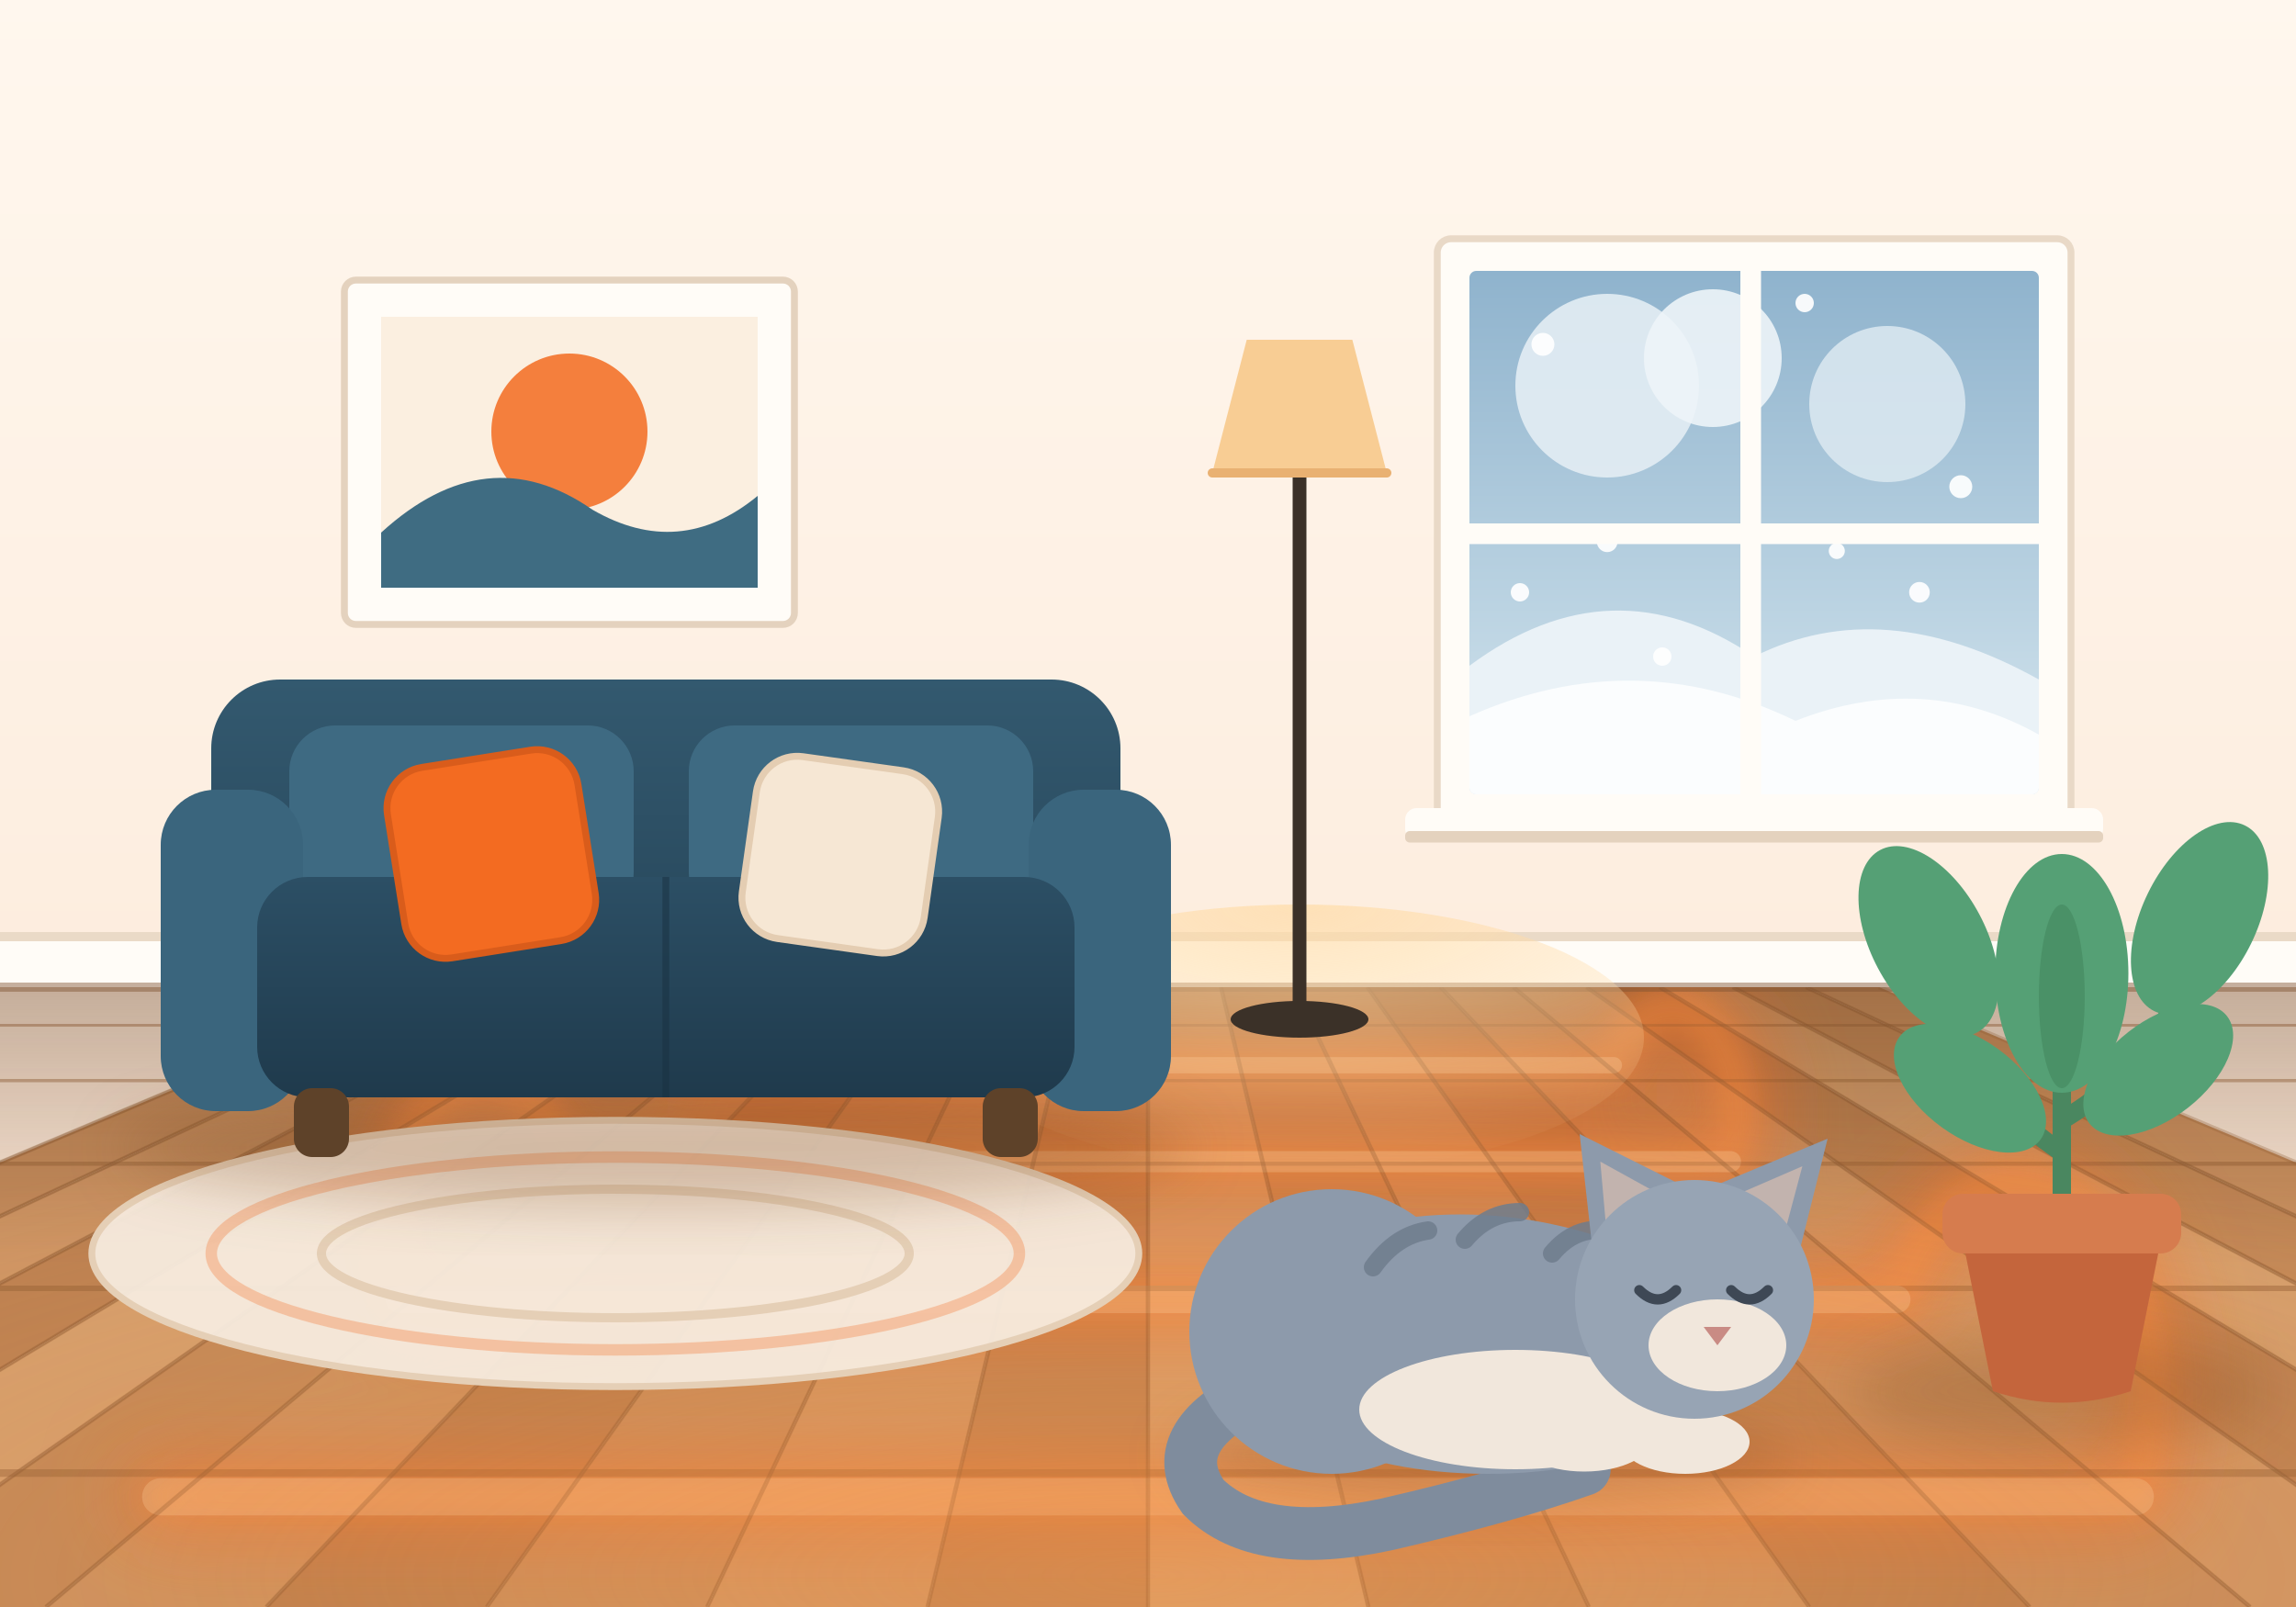
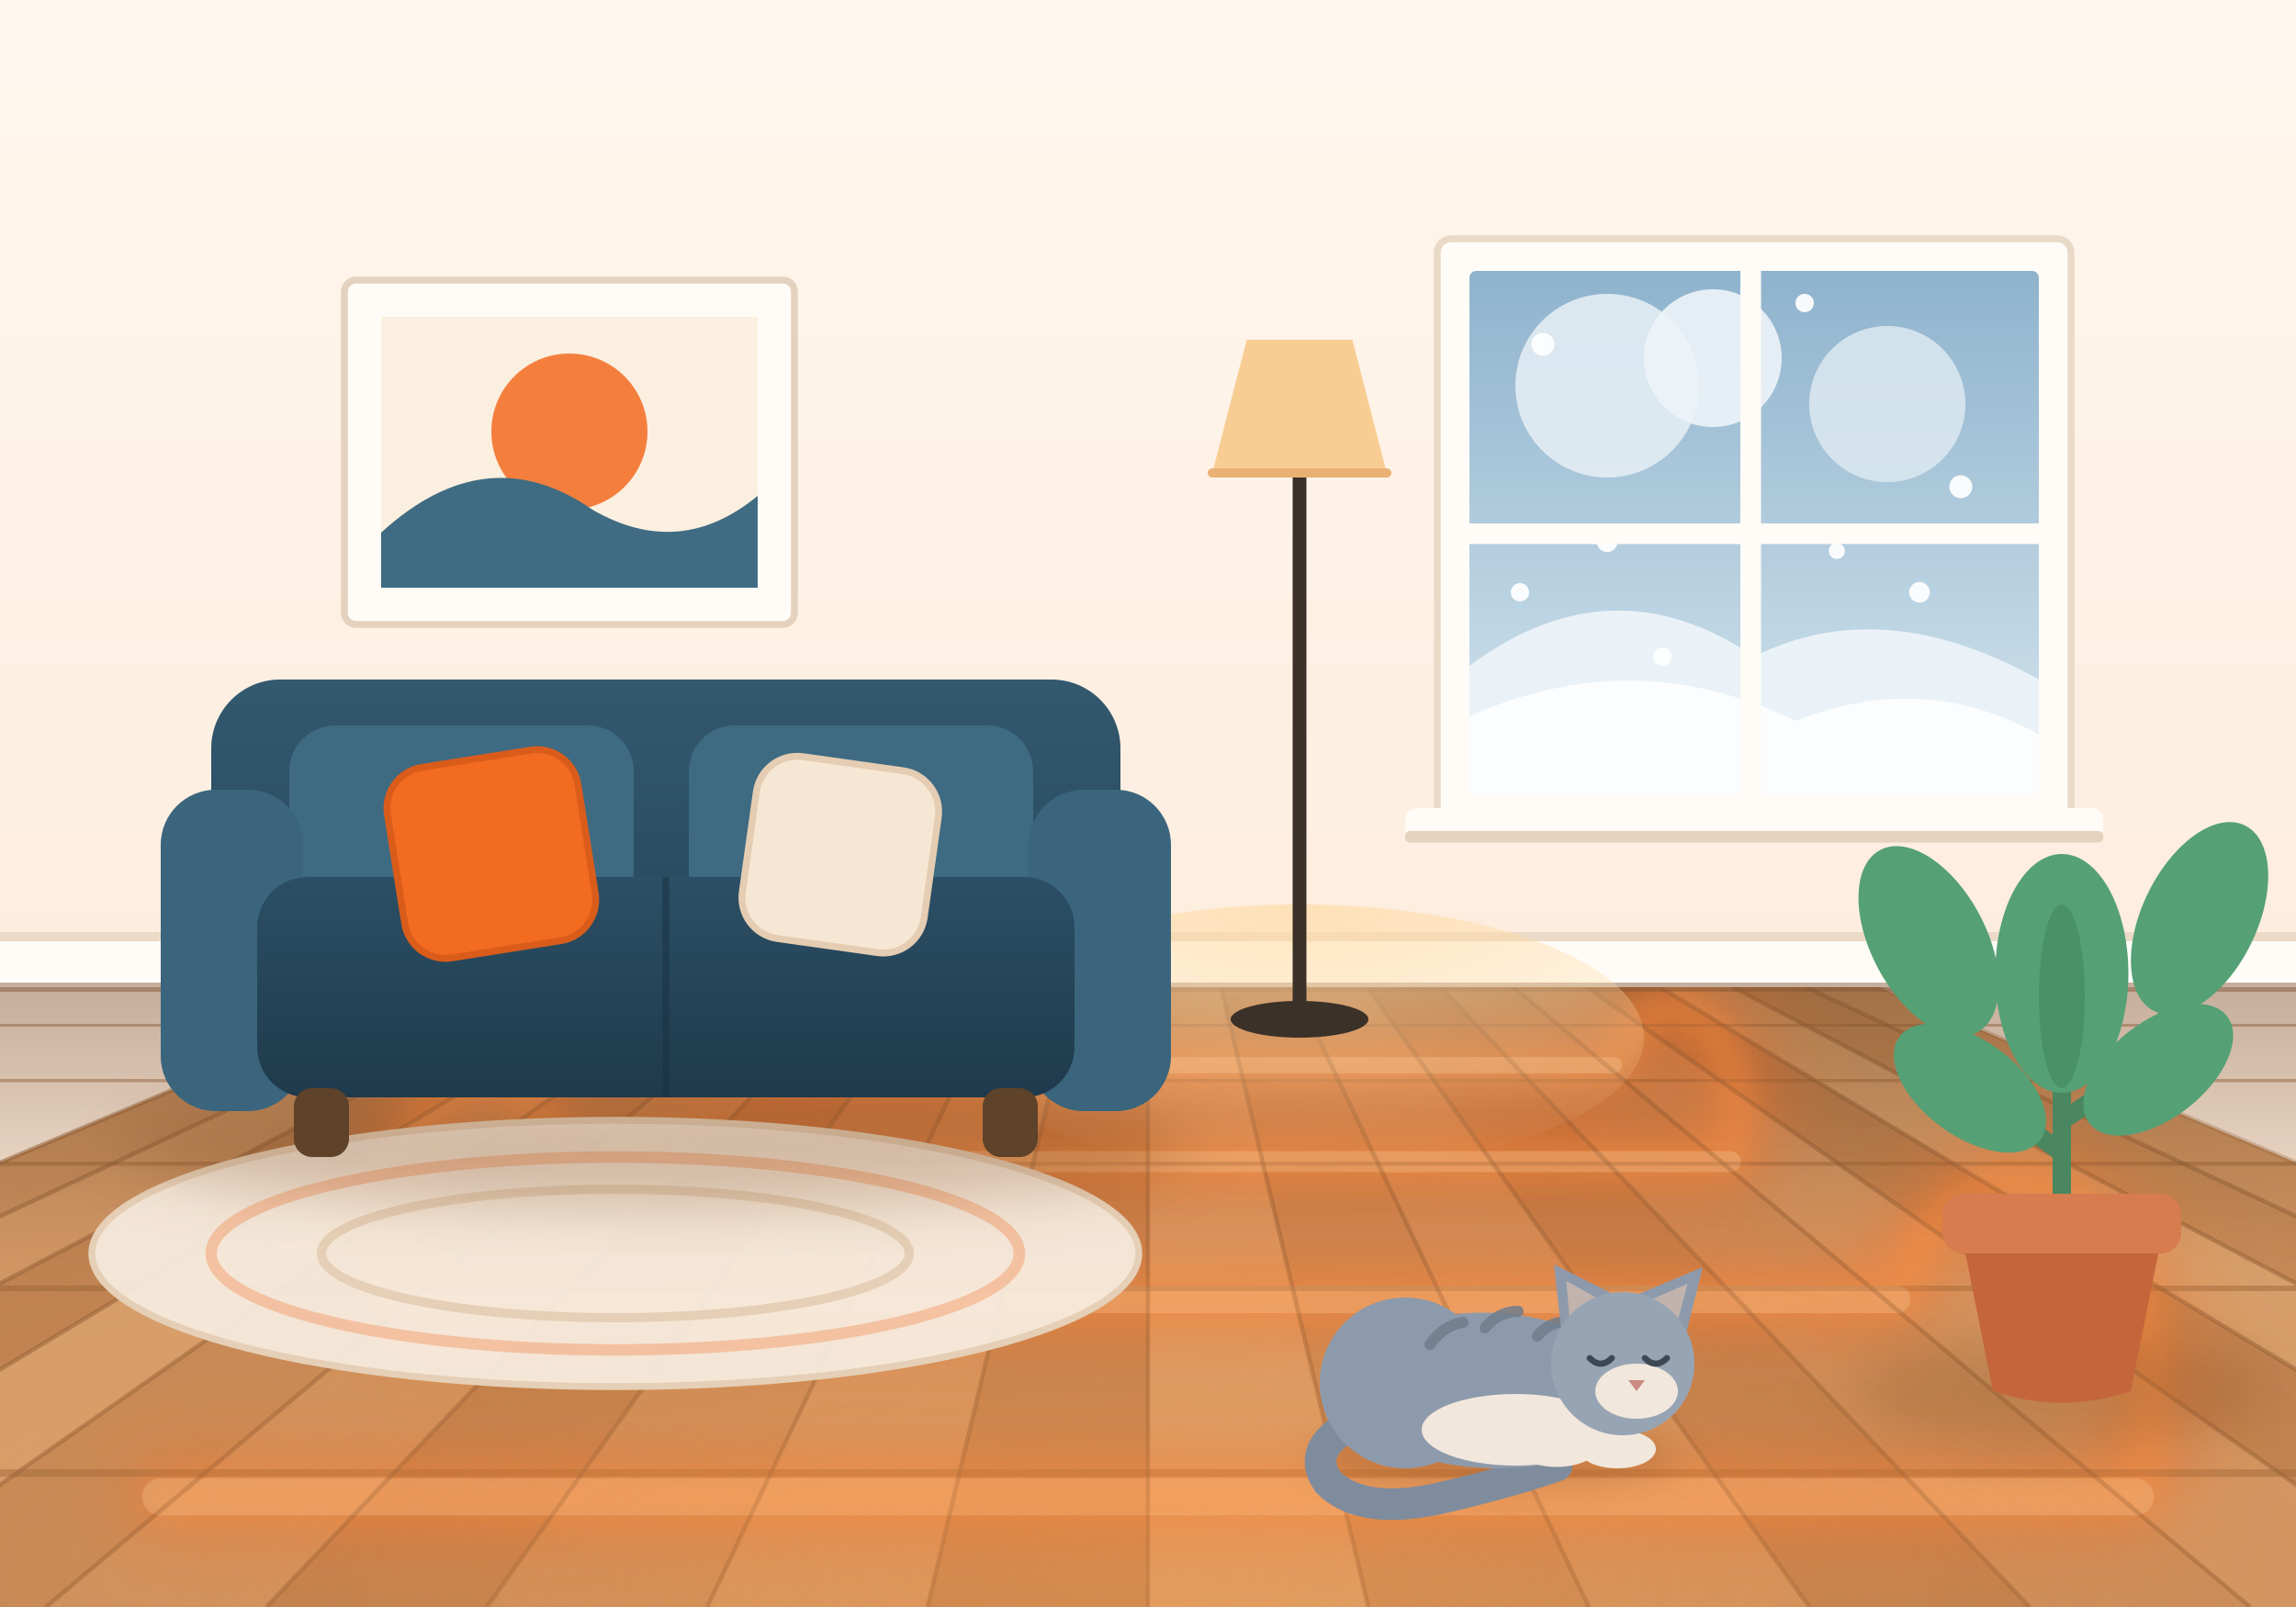
<svg xmlns="http://www.w3.org/2000/svg" viewBox="0 0 1000 700" width="1000" height="700">
  <defs>
    <linearGradient id="wall" x1="0" y1="0" x2="0" y2="1">
      <stop offset="0" stop-color="#FFF7EE" />
      <stop offset="0.55" stop-color="#FDEEE0" />
      <stop offset="1" stop-color="#F8E0CB" />
    </linearGradient>
    <linearGradient id="sky" x1="0" y1="0" x2="0" y2="1">
      <stop offset="0" stop-color="#8FB3CD" />
      <stop offset="0.7" stop-color="#BFD6E4" />
      <stop offset="1" stop-color="#D9E7EF" />
    </linearGradient>
    <linearGradient id="depth" x1="0" y1="0" x2="0" y2="1">
      <stop offset="0" stop-color="#5A3418" stop-opacity="0.34" />
      <stop offset="1" stop-color="#5A3418" stop-opacity="0" />
    </linearGradient>
    <radialGradient id="glow" cx="0.5" cy="0.95" r="0.8">
      <stop offset="0" stop-color="#F79A4E" stop-opacity="0.42" />
      <stop offset="0.5" stop-color="#F79A4E" stop-opacity="0.16" />
      <stop offset="1" stop-color="#F79A4E" stop-opacity="0" />
    </radialGradient>
    <radialGradient id="lamplight" cx="0.5" cy="0" r="1">
      <stop offset="0" stop-color="#FFDCA8" stop-opacity="0.72" />
      <stop offset="1" stop-color="#FFDCA8" stop-opacity="0" />
    </radialGradient>
    <linearGradient id="sofaBack" x1="0" y1="0" x2="0" y2="1">
      <stop offset="0" stop-color="#33596F" />
      <stop offset="1" stop-color="#28485C" />
    </linearGradient>
    <linearGradient id="sofaSeat" x1="0" y1="0" x2="0" y2="1">
      <stop offset="0" stop-color="#2C4F65" />
      <stop offset="1" stop-color="#1F3A4C" />
    </linearGradient>
    <filter id="soft" x="-25%" y="-60%" width="150%" height="220%">
      <feGaussianBlur stdDeviation="17" />
    </filter>
    <filter id="soft2" x="-25%" y="-60%" width="150%" height="220%">
      <feGaussianBlur stdDeviation="6" />
    </filter>
    <filter id="shadow" x="-40%" y="-40%" width="180%" height="180%">
      <feGaussianBlur stdDeviation="12" />
    </filter>
    <clipPath id="pane">
      <rect x="640" y="118" width="248" height="228" rx="3" />
    </clipPath>
    <clipPath id="floorClip">
      <rect x="0" y="430.0" width="1000" height="270.0" />
    </clipPath>
  </defs>
  <rect width="1000" height="700" fill="url(#wall)" />
  <g>
    <rect x="626" y="104" width="276" height="256" rx="6" fill="#FFFCF7" />
    <rect x="626" y="104" width="276" height="256" rx="6" fill="none" stroke="#E9D9C7" stroke-width="3" />
    <rect x="640" y="118" width="248" height="228" rx="3" fill="url(#sky)" />
    <g clip-path="url(#pane)">
      <circle cx="700" cy="168" r="40" fill="#E3EDF4" opacity="0.9" />
      <circle cx="746" cy="156" r="30" fill="#EDF4F8" opacity="0.9" />
      <circle cx="822" cy="176" r="34" fill="#DCE9F1" opacity="0.85" />
      <path d="M640 290 Q702 244 764 286 Q820 258 888 296 L888 346 L640 346 Z" fill="#EAF2F7" />
      <path d="M640 312 Q712 280 782 314 Q838 292 888 320 L888 346 L640 346 Z" fill="#FBFDFE" />
      <g fill="#FFFFFF" opacity="0.92">
        <circle cx="672" cy="150" r="5" />
        <circle cx="786" cy="132" r="4" />
        <circle cx="854" cy="212" r="5" />
        <circle cx="700" cy="236" r="4.5" />
        <circle cx="762" cy="204" r="4" />
        <circle cx="836" cy="258" r="4.5" />
        <circle cx="662" cy="258" r="4" />
        <circle cx="724" cy="286" r="4" />
        <circle cx="800" cy="240" r="3.5" />
      </g>
    </g>
    <rect x="758" y="118" width="9" height="228" fill="#FFFCF7" />
    <rect x="640" y="228" width="248" height="9" fill="#FFFCF7" />
    <rect x="612" y="352" width="304" height="14" rx="5" fill="#FFFCF7" />
    <rect x="612" y="362" width="304" height="5" rx="2" fill="#E4D2BE" />
  </g>
  <g>
    <rect x="150" y="122" width="196" height="150" rx="5" fill="#FFFCF7" stroke="#E4D2BE" stroke-width="3" />
    <rect x="166" y="138" width="164" height="118" fill="#FBEFE0" />
    <circle cx="248" cy="188" r="34" fill="#F36B21" opacity="0.85" />
    <path d="M166 232 Q212 190 258 222 Q296 244 330 216 L330 256 L166 256 Z" fill="#3F6C82" />
  </g>
  <g clip-path="url(#floorClip)">
    <g>
      <path d="M181.6 430.0 L213.4 430.0 L-364 700.0 L-460 700.0 Z" fill="#C58C5C" />
      <path d="M181.6 430.0 L-460 700.0" stroke="#8E5C33" stroke-width="1.6" opacity="0.35" fill="none" />
      <path d="M213.4 430.0 L245.3 430.0 L-268 700.0 L-364 700.0 Z" fill="#CE9564" />
      <path d="M213.4 430.0 L-364 700.0" stroke="#8E5C33" stroke-width="1.6" opacity="0.35" fill="none" />
      <path d="M245.3 430.0 L277.1 430.0 L-172 700.0 L-268 700.0 Z" fill="#BC8151" />
      <path d="M245.3 430.0 L-268 700.0" stroke="#8E5C33" stroke-width="1.6" opacity="0.35" fill="none" />
      <path d="M277.1 430.0 L309.0 430.0 L-76 700.0 L-172 700.0 Z" fill="#D49E6C" />
      <path d="M277.1 430.0 L-172 700.0" stroke="#8E5C33" stroke-width="1.6" opacity="0.35" fill="none" />
      <path d="M309.0 430.0 L340.8 430.0 L20 700.0 L-76 700.0 Z" fill="#C28857" />
      <path d="M309.0 430.0 L-76 700.0" stroke="#8E5C33" stroke-width="1.6" opacity="0.35" fill="none" />
      <path d="M340.8 430.0 L372.6 430.0 L116 700.0 L20 700.0 Z" fill="#CA9160" />
      <path d="M340.8 430.0 L20 700.0" stroke="#8E5C33" stroke-width="1.6" opacity="0.35" fill="none" />
      <path d="M372.6 430.0 L404.5 430.0 L212 700.0 L116 700.0 Z" fill="#B87D4E" />
      <path d="M372.6 430.0 L116 700.0" stroke="#8E5C33" stroke-width="1.6" opacity="0.35" fill="none" />
      <path d="M404.5 430.0 L436.3 430.0 L308 700.0 L212 700.0 Z" fill="#C58C5C" />
      <path d="M404.5 430.0 L212 700.0" stroke="#8E5C33" stroke-width="1.6" opacity="0.35" fill="none" />
      <path d="M436.3 430.0 L468.2 430.0 L404 700.0 L308 700.0 Z" fill="#CE9564" />
      <path d="M436.3 430.0 L308 700.0" stroke="#8E5C33" stroke-width="1.6" opacity="0.35" fill="none" />
      <path d="M468.2 430.0 L500.0 430.0 L500 700.0 L404 700.0 Z" fill="#BC8151" />
      <path d="M468.2 430.0 L404 700.0" stroke="#8E5C33" stroke-width="1.6" opacity="0.35" fill="none" />
      <path d="M500.0 430.0 L531.8 430.0 L596 700.0 L500 700.0 Z" fill="#D49E6C" />
      <path d="M500.0 430.0 L500 700.0" stroke="#8E5C33" stroke-width="1.6" opacity="0.35" fill="none" />
      <path d="M531.8 430.0 L563.7 430.0 L692 700.0 L596 700.0 Z" fill="#C28857" />
      <path d="M531.8 430.0 L596 700.0" stroke="#8E5C33" stroke-width="1.6" opacity="0.35" fill="none" />
      <path d="M563.7 430.0 L595.5 430.0 L788 700.0 L692 700.0 Z" fill="#CA9160" />
      <path d="M563.7 430.0 L692 700.0" stroke="#8E5C33" stroke-width="1.6" opacity="0.35" fill="none" />
      <path d="M595.5 430.0 L627.4 430.0 L884 700.0 L788 700.0 Z" fill="#B87D4E" />
      <path d="M595.5 430.0 L788 700.0" stroke="#8E5C33" stroke-width="1.6" opacity="0.35" fill="none" />
      <path d="M627.4 430.0 L659.2 430.0 L980 700.0 L884 700.0 Z" fill="#C58C5C" />
      <path d="M627.4 430.0 L884 700.0" stroke="#8E5C33" stroke-width="1.6" opacity="0.35" fill="none" />
      <path d="M659.2 430.0 L691.0 430.0 L1076 700.0 L980 700.0 Z" fill="#CE9564" />
      <path d="M659.2 430.0 L980 700.0" stroke="#8E5C33" stroke-width="1.6" opacity="0.35" fill="none" />
      <path d="M691.0 430.0 L722.9 430.0 L1172 700.0 L1076 700.0 Z" fill="#BC8151" />
      <path d="M691.0 430.0 L1076 700.0" stroke="#8E5C33" stroke-width="1.6" opacity="0.35" fill="none" />
      <path d="M722.9 430.0 L754.7 430.0 L1268 700.0 L1172 700.0 Z" fill="#D49E6C" />
      <path d="M722.9 430.0 L1172 700.0" stroke="#8E5C33" stroke-width="1.6" opacity="0.35" fill="none" />
      <path d="M754.7 430.0 L786.6 430.0 L1364 700.0 L1268 700.0 Z" fill="#C28857" />
      <path d="M754.7 430.0 L1268 700.0" stroke="#8E5C33" stroke-width="1.6" opacity="0.35" fill="none" />
      <path d="M786.6 430.0 L818.4 430.0 L1460 700.0 L1364 700.0 Z" fill="#CA9160" />
      <path d="M786.6 430.0 L1364 700.0" stroke="#8E5C33" stroke-width="1.6" opacity="0.35" fill="none" />
      <rect x="0" y="446.0" width="1000" height="1.2" fill="#8E5C33" opacity="0.28" />
      <rect x="0" y="470.0" width="1000" height="1.4" fill="#8E5C33" opacity="0.28" />
      <rect x="0" y="506.0" width="1000" height="1.8" fill="#8E5C33" opacity="0.28" />
      <rect x="0" y="560.0" width="1000" height="2.4" fill="#8E5C33" opacity="0.28" />
      <rect x="0" y="640.0" width="1000" height="3.3" fill="#8E5C33" opacity="0.28" />
    </g>
    <rect x="0" y="430.0" width="1000" height="120" fill="url(#depth)" />
    <g>
      <path d="M297.1 464.0 L702.9 464.0 A13.0 21.0 0 0 1 753.7 506.0 L246.3 506.0 A18.6 30.0 0 0 0 173.9 566.0 L826.1 566.0 A26.7 43.0 0 0 1 930.0 652.0 L70.0 652.0" fill="none" stroke="#F36B21" stroke-width="34" stroke-linecap="round" stroke-linejoin="round" opacity="0.5" filter="url(#soft)" />
      <path d="M297.1 464.0 L702.9 464.0 A13.0 21.0 0 0 1 753.7 506.0 L246.3 506.0 A18.6 30.0 0 0 0 173.9 566.0 L826.1 566.0 A26.7 43.0 0 0 1 930.0 652.0 L70.0 652.0" fill="none" stroke="#FF9040" stroke-width="16" stroke-linecap="round" stroke-linejoin="round" opacity="0.38" filter="url(#soft2)" />
      <path d="M297.1 464.0 L702.9 464.0" stroke="#FFDCAE" stroke-width="7.1" stroke-linecap="round" fill="none" opacity="0.26" />
      <path d="M753.7 506.0 L246.3 506.0" stroke="#FFDCAE" stroke-width="9.2" stroke-linecap="round" fill="none" opacity="0.26" />
      <path d="M173.9 566.0 L826.1 566.0" stroke="#FFDCAE" stroke-width="12.0" stroke-linecap="round" fill="none" opacity="0.26" />
      <path d="M930.0 652.0 L70.0 652.0" stroke="#FFDCAE" stroke-width="16.2" stroke-linecap="round" fill="none" opacity="0.26" />
    </g>
    <g>
      <path d="M181.6 430.0 L-460 700.0" stroke="#8E5C33" stroke-width="2" opacity="0.3" fill="none" />
      <path d="M213.4 430.0 L-364 700.0" stroke="#8E5C33" stroke-width="2" opacity="0.3" fill="none" />
      <path d="M245.3 430.0 L-268 700.0" stroke="#8E5C33" stroke-width="2" opacity="0.3" fill="none" />
      <path d="M277.1 430.0 L-172 700.0" stroke="#8E5C33" stroke-width="2" opacity="0.3" fill="none" />
      <path d="M309.0 430.0 L-76 700.0" stroke="#8E5C33" stroke-width="2" opacity="0.3" fill="none" />
      <path d="M340.8 430.0 L20 700.0" stroke="#8E5C33" stroke-width="2" opacity="0.3" fill="none" />
      <path d="M372.6 430.0 L116 700.0" stroke="#8E5C33" stroke-width="2" opacity="0.3" fill="none" />
      <path d="M404.5 430.0 L212 700.0" stroke="#8E5C33" stroke-width="2" opacity="0.3" fill="none" />
      <path d="M436.3 430.0 L308 700.0" stroke="#8E5C33" stroke-width="2" opacity="0.3" fill="none" />
      <path d="M468.2 430.0 L404 700.0" stroke="#8E5C33" stroke-width="2" opacity="0.3" fill="none" />
      <path d="M500.0 430.0 L500 700.0" stroke="#8E5C33" stroke-width="2" opacity="0.3" fill="none" />
      <path d="M531.8 430.0 L596 700.0" stroke="#8E5C33" stroke-width="2" opacity="0.3" fill="none" />
      <path d="M563.7 430.0 L692 700.0" stroke="#8E5C33" stroke-width="2" opacity="0.3" fill="none" />
      <path d="M595.5 430.0 L788 700.0" stroke="#8E5C33" stroke-width="2" opacity="0.3" fill="none" />
      <path d="M627.4 430.0 L884 700.0" stroke="#8E5C33" stroke-width="2" opacity="0.3" fill="none" />
      <path d="M659.2 430.0 L980 700.0" stroke="#8E5C33" stroke-width="2" opacity="0.3" fill="none" />
      <path d="M691.0 430.0 L1076 700.0" stroke="#8E5C33" stroke-width="2" opacity="0.3" fill="none" />
      <path d="M722.9 430.0 L1172 700.0" stroke="#8E5C33" stroke-width="2" opacity="0.3" fill="none" />
      <path d="M754.7 430.0 L1268 700.0" stroke="#8E5C33" stroke-width="2" opacity="0.3" fill="none" />
      <path d="M786.6 430.0 L1364 700.0" stroke="#8E5C33" stroke-width="2" opacity="0.3" fill="none" />
      <path d="M818.4 430.0 L1460 700.0" stroke="#8E5C33" stroke-width="2" opacity="0.3" fill="none" />
      <rect x="0" y="446.0" width="1000" height="1.2" fill="#8E5C33" opacity="0.22" />
      <rect x="0" y="470.0" width="1000" height="1.4" fill="#8E5C33" opacity="0.22" />
      <rect x="0" y="506.0" width="1000" height="1.8" fill="#8E5C33" opacity="0.22" />
      <rect x="0" y="560.0" width="1000" height="2.4" fill="#8E5C33" opacity="0.22" />
      <rect x="0" y="640.0" width="1000" height="3.3" fill="#8E5C33" opacity="0.22" />
    </g>
    <rect x="0" y="430.0" width="1000" height="270.0" fill="url(#glow)" />
  </g>
  <rect x="0" y="406.0" width="1000" height="24" fill="#FFFCF7" />
  <rect x="0" y="406.0" width="1000" height="4" fill="#EADAC7" />
  <rect x="0" y="428.0" width="1000" height="4" fill="#7E5230" opacity="0.45" />
  <g>
    <ellipse cx="566" cy="452" rx="150" ry="58" fill="url(#lamplight)" />
    <path d="M566 442 L566 206" stroke="#3B3128" stroke-width="6" stroke-linecap="round" />
    <path d="M528 206 L604 206 L589 148 L543 148 Z" fill="#F8CD94" />
    <path d="M528 206 L604 206 L589 148 L543 148 Z" fill="none" stroke="#DFA congenital" stroke-width="0" />
    <path d="M528 206 L604 206" stroke="#E9B172" stroke-width="4" stroke-linecap="round" />
    <ellipse cx="566" cy="444" rx="30" ry="8" fill="#3B3128" />
  </g>
  <g>
    <ellipse cx="268" cy="546" rx="228" ry="58" fill="#F7ECDF" opacity="0.94" />
    <ellipse cx="268" cy="546" rx="228" ry="58" fill="none" stroke="#E5CFB6" stroke-width="3" />
    <ellipse cx="268" cy="546" rx="176" ry="42" fill="none" stroke="#F36B21" stroke-width="5" opacity="0.3" />
    <ellipse cx="268" cy="546" rx="128" ry="28" fill="none" stroke="#E5CFB6" stroke-width="4" />
  </g>
  <g>
    <ellipse cx="286" cy="500" rx="234" ry="26" fill="#7A4A24" opacity="0.28" filter="url(#shadow)" />
    <rect x="92" y="296" width="396" height="118" rx="30" fill="url(#sofaBack)" />
    <rect x="126" y="316" width="150" height="84" rx="20" fill="#3E6A82" />
    <rect x="300" y="316" width="150" height="84" rx="20" fill="#3E6A82" />
    <rect x="70" y="344" width="62" height="140" rx="24" fill="#3A657D" />
    <rect x="448" y="344" width="62" height="140" rx="24" fill="#3A657D" />
    <rect x="112" y="382" width="356" height="96" rx="22" fill="url(#sofaSeat)" />
    <path d="M290 382 L290 478" stroke="#18303F" stroke-width="3" opacity="0.5" />
    <g transform="rotate(-9 214 372)">
      <rect x="172" y="330" width="84" height="84" rx="18" fill="#F36B21" />
      <rect x="172" y="330" width="84" height="84" rx="18" fill="none" stroke="#D95C1B" stroke-width="3" />
    </g>
    <g transform="rotate(8 364 372)">
      <rect x="326" y="332" width="80" height="80" rx="18" fill="#F6E7D4" />
      <rect x="326" y="332" width="80" height="80" rx="18" fill="none" stroke="#E4CDB2" stroke-width="3" />
    </g>
    <rect x="128" y="474" width="24" height="30" rx="8" fill="#5E4229" />
    <rect x="428" y="474" width="24" height="30" rx="8" fill="#5E4229" />
  </g>
-   <g>
+   <g transform="translate(660 636) scale(0.6) translate(-660 -636)">
    <ellipse cx="646" cy="634" rx="134" ry="22" fill="#7A4A24" opacity="0.24" filter="url(#shadow)" />
    <path d="M548 606 Q506 626 524 652 Q548 676 604 664 Q656 652 690 640" fill="none" stroke="#7F8C9D" stroke-width="23" stroke-linecap="round" />
    <circle cx="580" cy="580" r="62" fill="#8D9AAB" />
    <ellipse cx="648" cy="592" rx="106" ry="50" fill="#8D9AAB" />
    <path d="M556 546 Q636 512 716 546 Q756 566 748 604 L560 608 Z" fill="#8D9AAB" />
    <ellipse cx="660" cy="614" rx="68" ry="26" fill="#F1E7DC" />
    <g stroke="#6F7C8D" stroke-width="8" stroke-linecap="round" fill="none" opacity="0.85">
      <path d="M598 552 Q608 538 622 536" />
      <path d="M638 540 Q648 528 662 528" />
      <path d="M676 546 Q686 534 700 536" />
    </g>
    <ellipse cx="690" cy="626" rx="30" ry="15" fill="#F1E7DC" />
    <ellipse cx="734" cy="628" rx="28" ry="14" fill="#F1E7DC" />
    <path d="M694 548 L688 494 L736 518 Z" fill="#8D9AAB" />
    <path d="M700 540 L697 506 L726 522 Z" fill="#C2B3AE" />
    <path d="M748 516 L796 496 L784 544 Z" fill="#8D9AAB" />
    <path d="M755 521 L785 508 L777 538 Z" fill="#C2B3AE" />
    <circle cx="738" cy="566" r="52" fill="#97A4B4" />
    <ellipse cx="748" cy="586" rx="30" ry="20" fill="#F1E7DC" />
    <g stroke="#3E4855" stroke-width="4.5" stroke-linecap="round" fill="none">
      <path d="M714 562 Q722 570 730 562" />
      <path d="M754 562 Q762 570 770 562" />
    </g>
    <path d="M742 578 L754 578 L748 586 Z" fill="#C98B84" />
  </g>
  <g>
    <ellipse cx="898" cy="606" rx="92" ry="24" fill="#7A4A24" opacity="0.26" filter="url(#shadow)" />
    <g stroke="#4A8760" stroke-width="8" fill="none" stroke-linecap="round">
      <path d="M898 542 L898 448" />
      <path d="M898 502 Q856 474 846 428" />
      <path d="M898 488 Q942 462 954 418" />
    </g>
    <g fill="#55A075">
      <ellipse cx="898" cy="424" rx="29" ry="52" />
      <ellipse cx="840" cy="410" rx="25" ry="45" transform="rotate(-28 840 410)" />
      <ellipse cx="958" cy="400" rx="25" ry="45" transform="rotate(26 958 400)" />
      <ellipse cx="858" cy="474" rx="21" ry="38" transform="rotate(-54 858 474)" />
      <ellipse cx="940" cy="466" rx="21" ry="38" transform="rotate(52 940 466)" />
    </g>
    <g fill="#3F8259" opacity="0.5">
      <ellipse cx="898" cy="434" rx="10" ry="40" />
    </g>
    <path d="M854 536 L942 536 L928 606 Q898 616 868 606 Z" fill="#C4653C" />
    <rect x="846" y="520" width="104" height="26" rx="9" fill="#D67C4E" />
  </g>
</svg>
